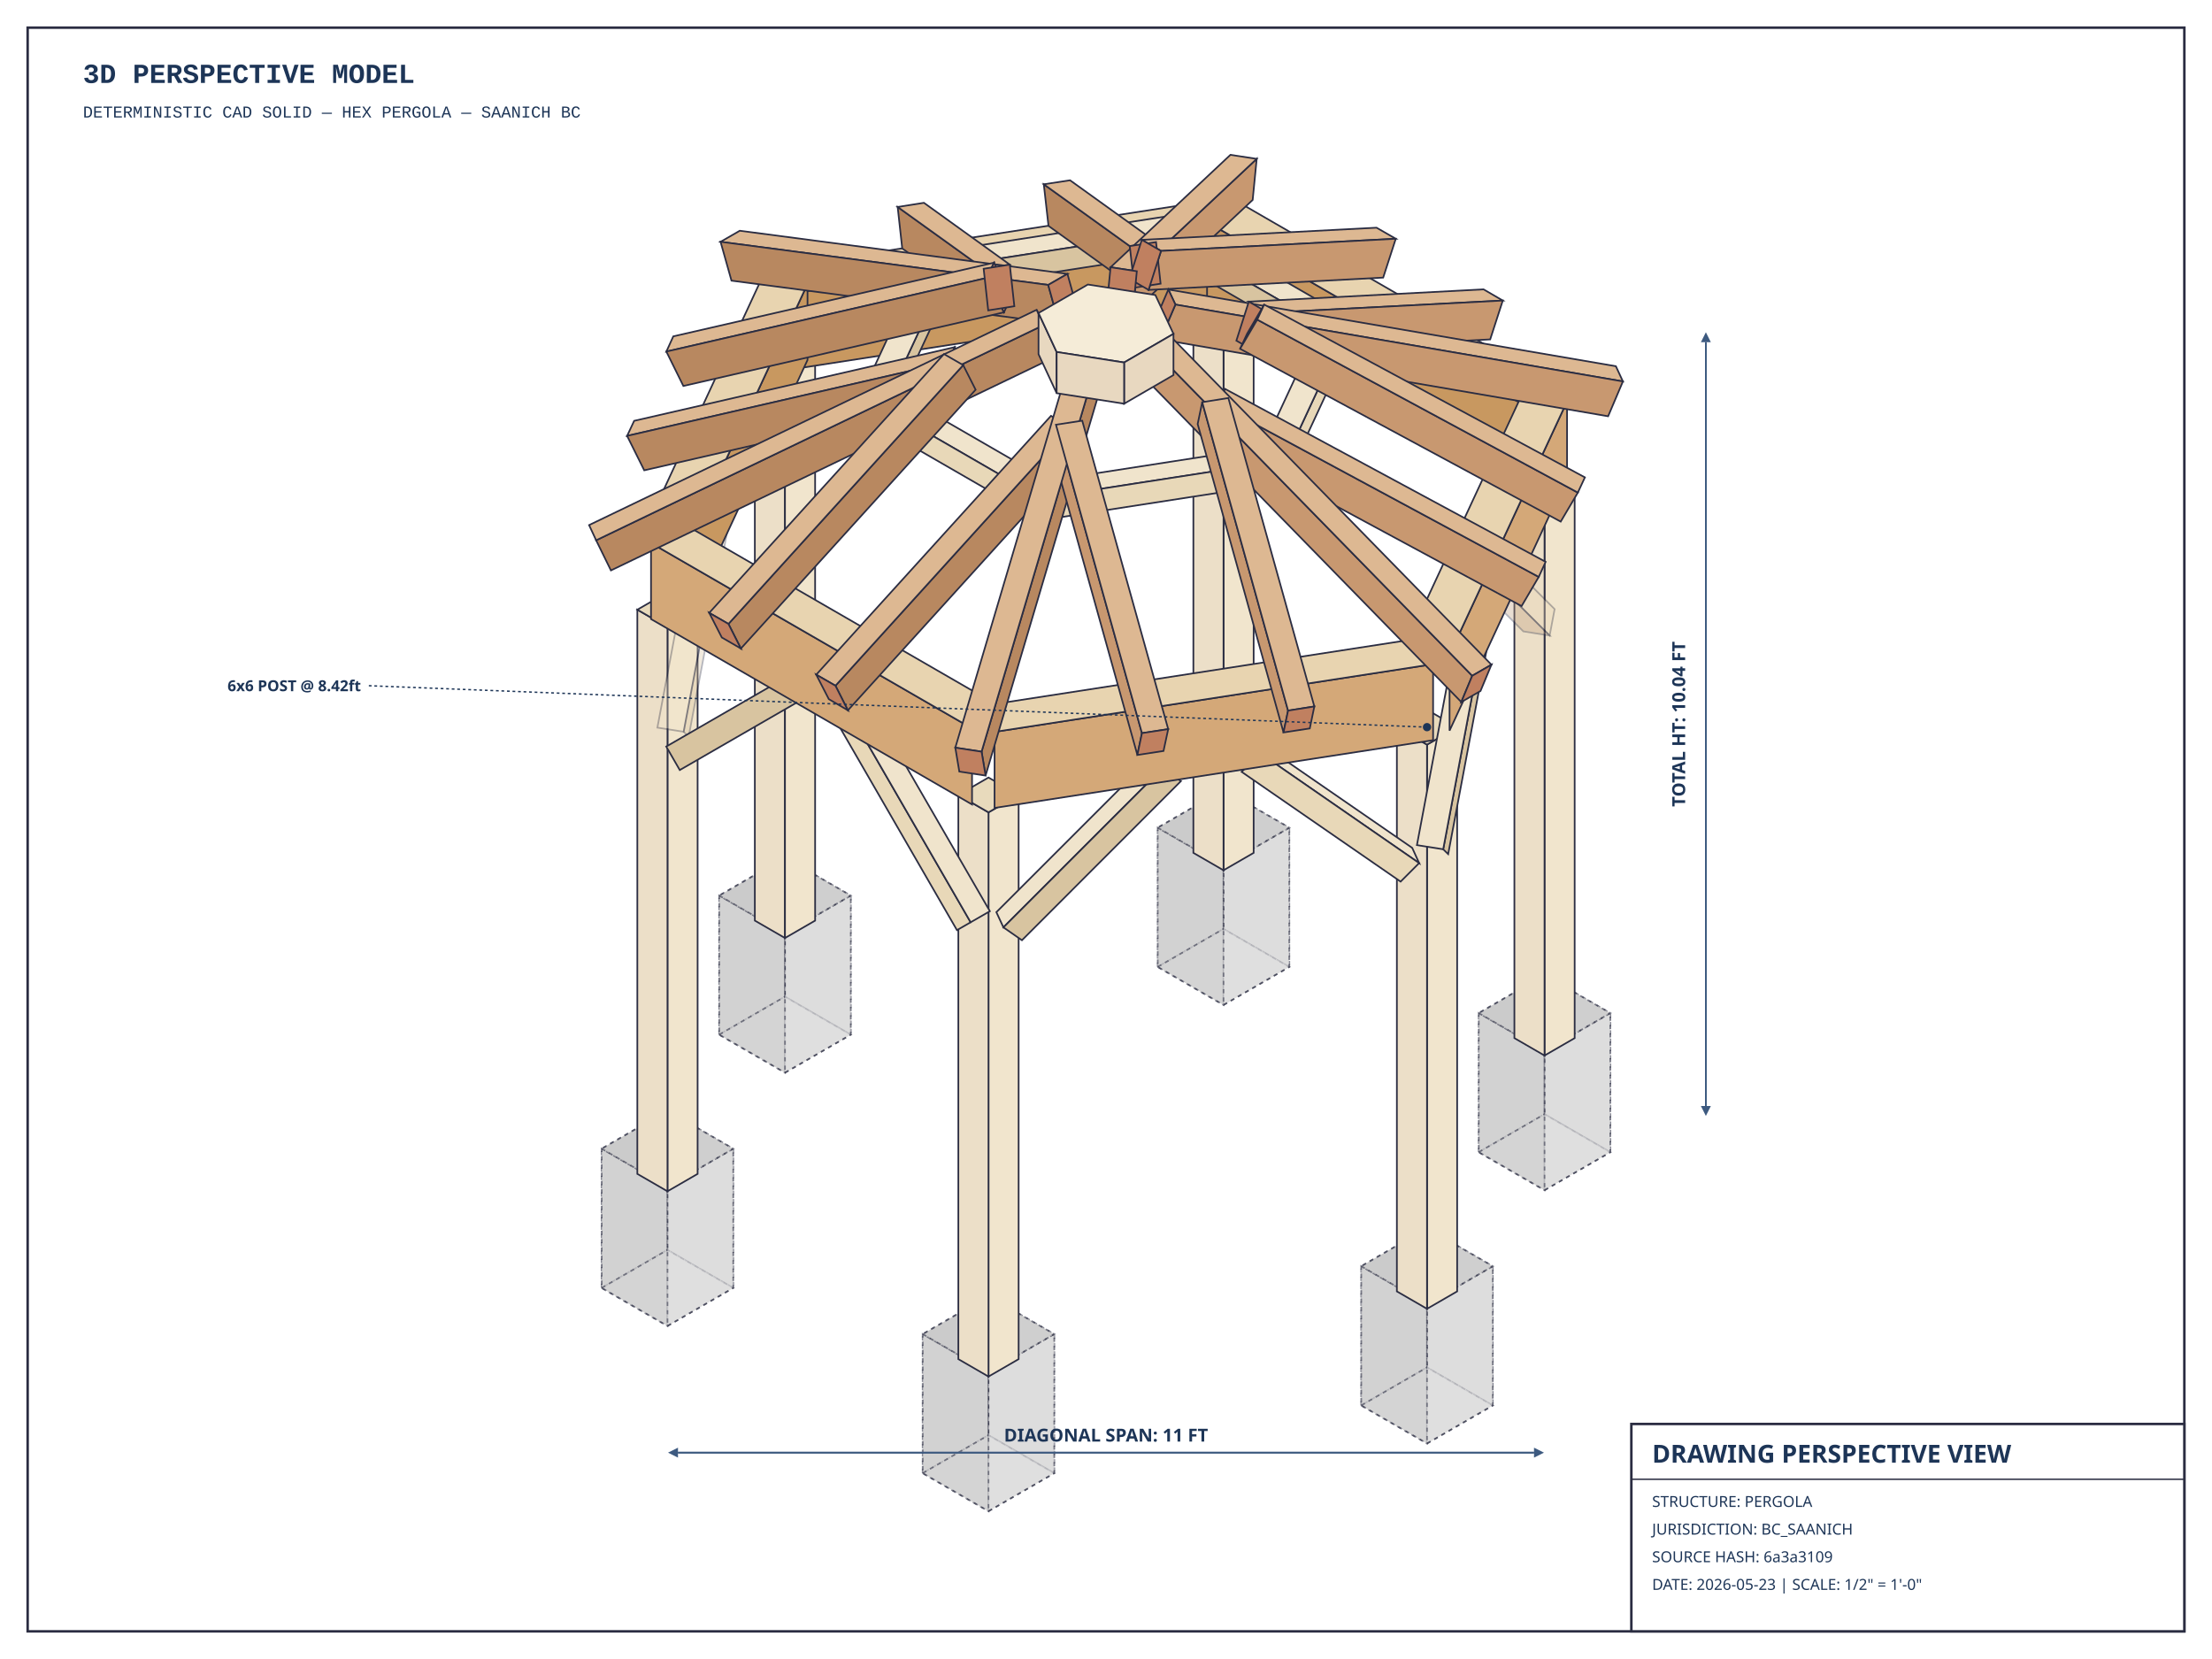
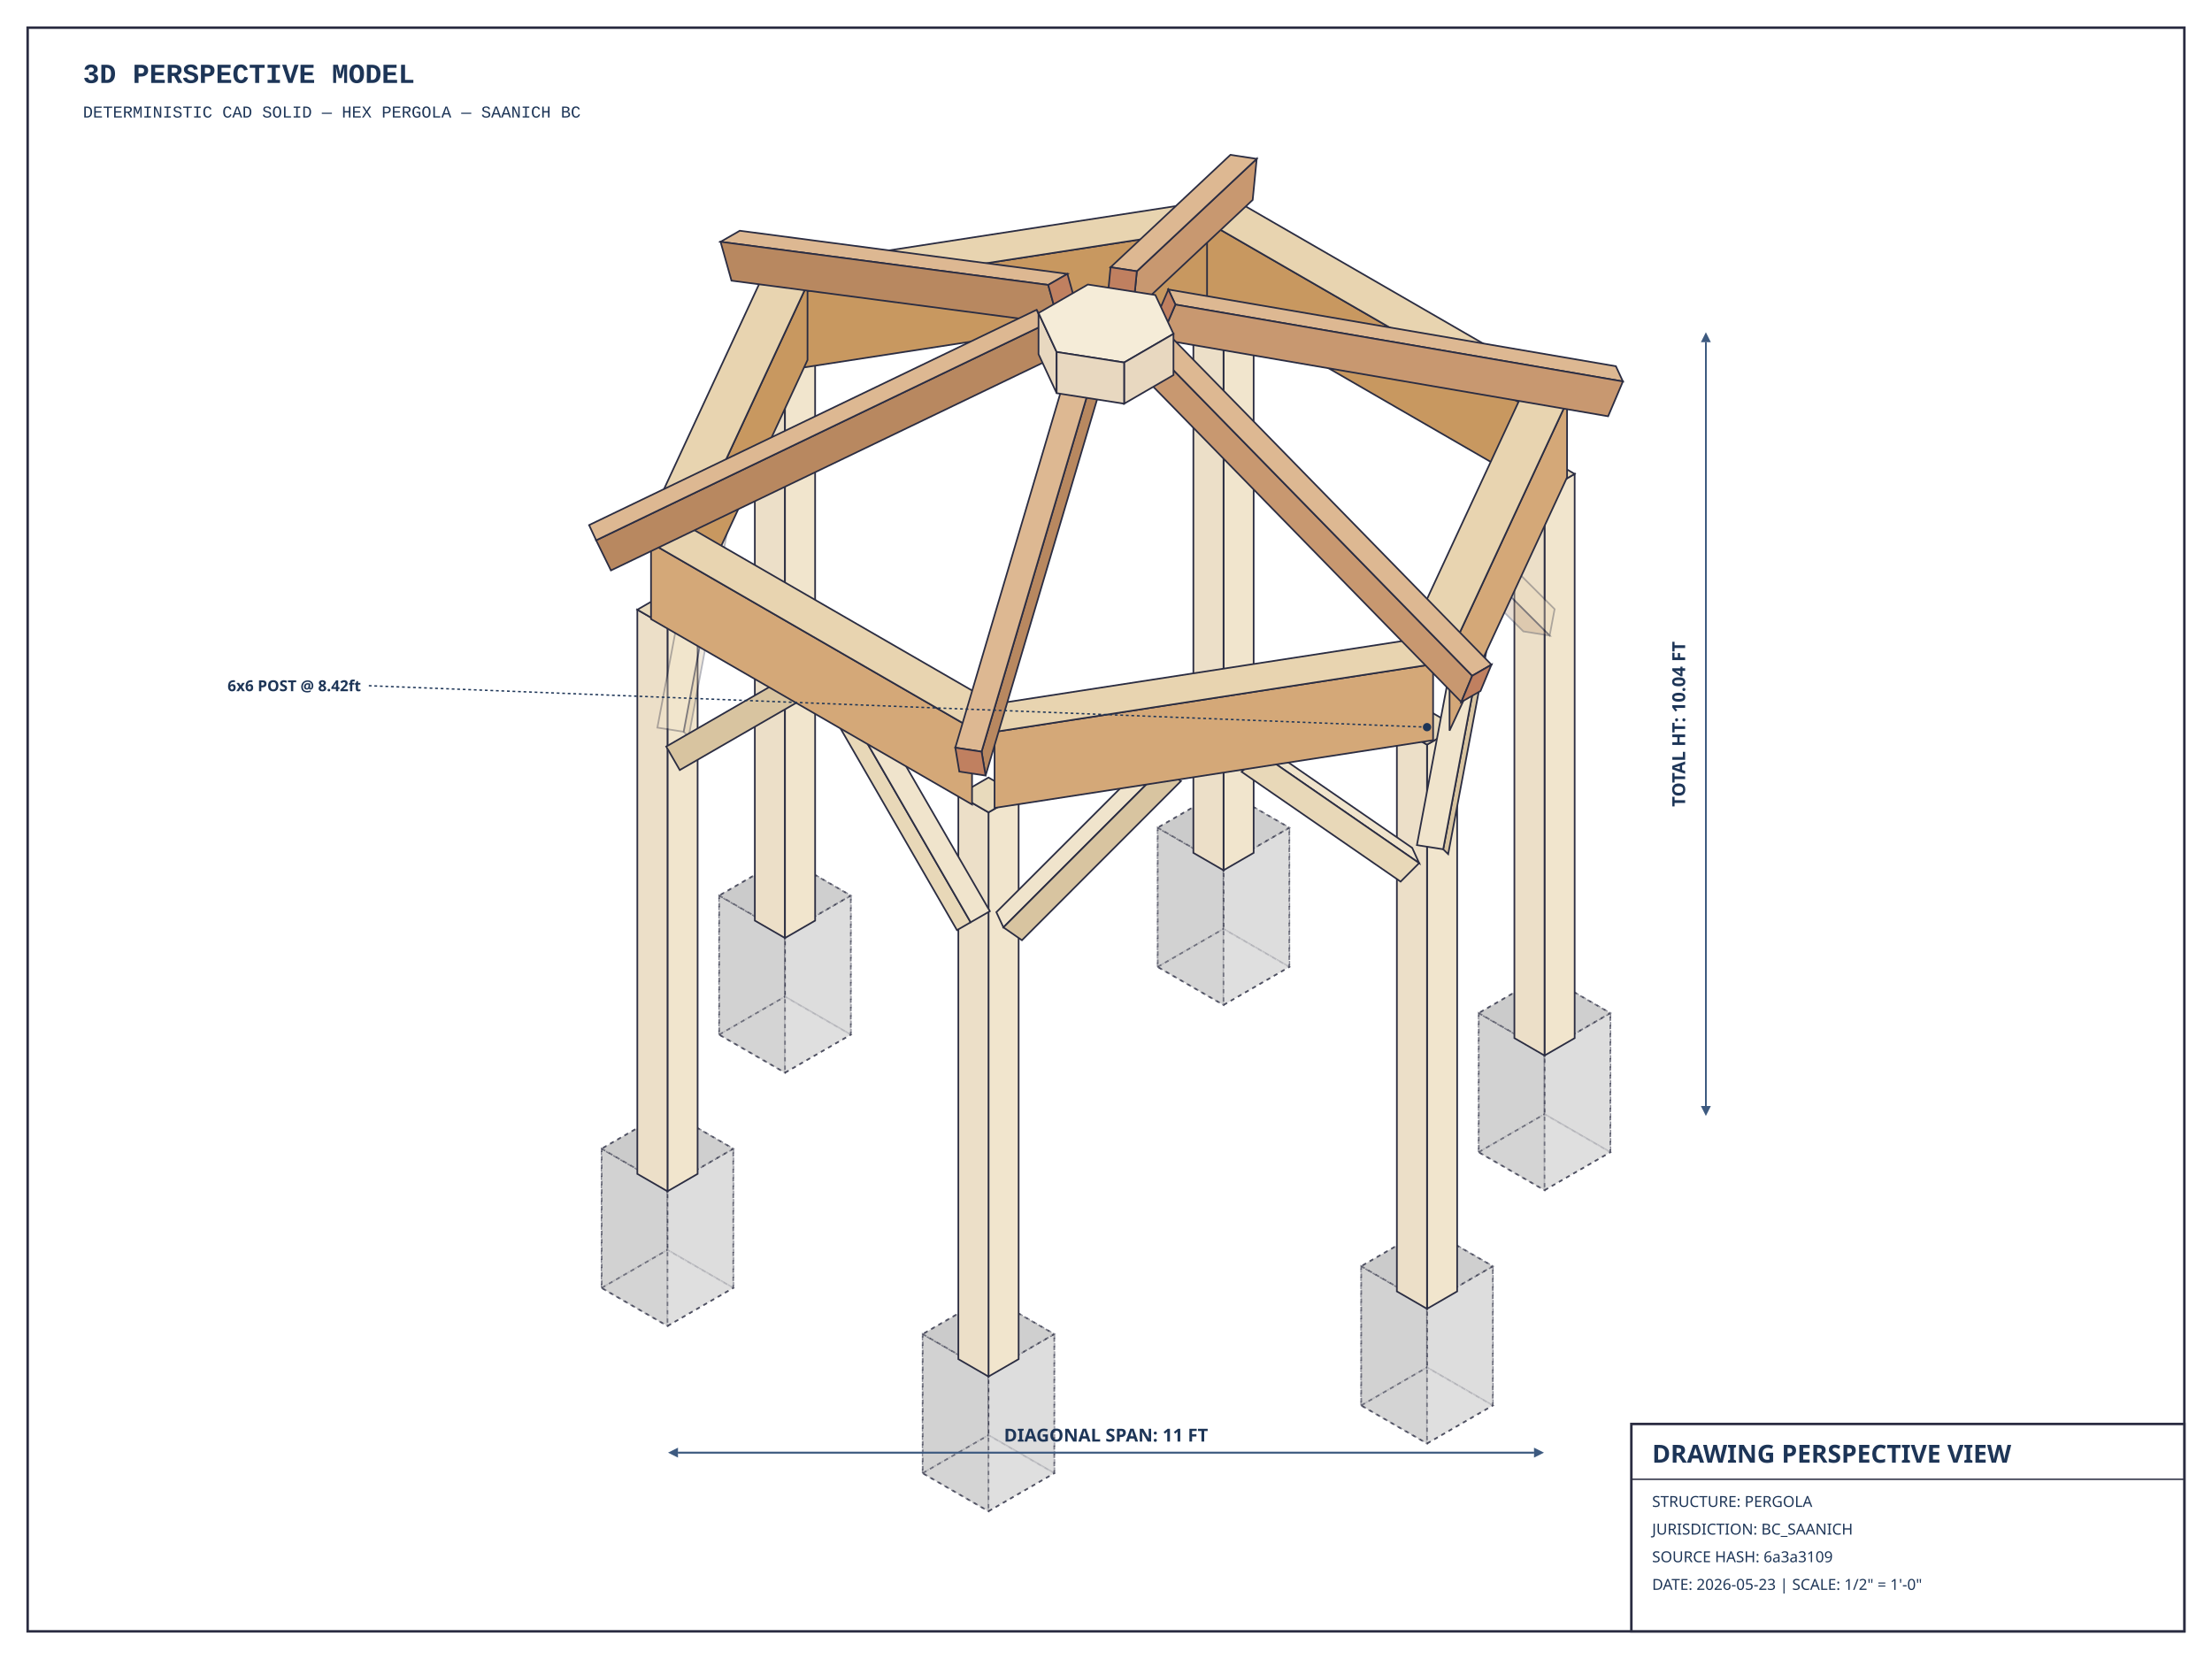
<svg xmlns="http://www.w3.org/2000/svg" viewBox="0 0 1600 1200" width="1600" height="1200">
  <defs>
    <marker id="arrowhead" viewBox="0 0 10 10" refX="0" refY="5" markerWidth="6" markerHeight="6" orient="auto-start-reverse">
      <path d="M 0 0 L 10 5 L 0 10 z" fill="#3d5a80" />
    </marker>
  </defs>
  <rect width="100%" height="100%" fill="#ffffff" />
  <rect x="20" y="20" width="1560" height="1160" fill="none" stroke="#2b2d42" stroke-width="1.8" />
  <polygon points="885.0,671.9 885.0,571.2 932.6,598.7 932.6,699.4" fill="#c0c0c0" stroke="#2b2d42" stroke-width="1.2" stroke-dasharray="3,3" data-role="footing" data-id="FT5" opacity="0.6" />
  <polygon points="837.4,699.4 837.4,598.7 885.0,571.2 885.0,671.9" fill="#b0b0b0" stroke="#2b2d42" stroke-width="1.2" stroke-dasharray="3,3" opacity="0.6" />
  <polygon points="837.4,699.4 885.0,726.9 885.0,626.2 837.4,598.7" fill="#d3d3d3" stroke="#2b2d42" stroke-width="1.2" stroke-dasharray="3,3" opacity="0.6" />
  <polygon points="837.4,699.4 885.0,671.9 932.6,699.4 885.0,726.9" fill="#c8c8c8" stroke="#2b2d42" stroke-width="1.2" stroke-dasharray="3,3" opacity="0.6" />
  <polygon points="567.8,720.9 567.8,620.3 615.4,647.8 615.4,748.4" fill="#c0c0c0" stroke="#2b2d42" stroke-width="1.2" stroke-dasharray="3,3" data-role="footing" data-id="FT4" opacity="0.6" />
  <polygon points="885.0,726.9 932.6,699.4 932.6,598.7 885.0,626.2" fill="#e0e0e0" stroke="#2b2d42" stroke-width="1.2" stroke-dasharray="3,3" opacity="0.6" />
  <polygon points="520.2,748.4 520.2,647.8 567.8,620.3 567.8,720.9" fill="#b0b0b0" stroke="#2b2d42" stroke-width="1.2" stroke-dasharray="3,3" opacity="0.6" />
  <polygon points="520.2,748.4 567.8,775.9 567.8,675.3 520.2,647.8" fill="#d3d3d3" stroke="#2b2d42" stroke-width="1.2" stroke-dasharray="3,3" opacity="0.6" />
  <polygon points="520.2,748.4 567.8,720.9 615.4,748.4 567.8,775.9" fill="#c8c8c8" stroke="#2b2d42" stroke-width="1.2" stroke-dasharray="3,3" opacity="0.6" />
  <polygon points="837.4,598.7 885.0,626.2 932.6,598.7 885.0,571.2" fill="#c8c8c8" stroke="#2b2d42" stroke-width="1.2" stroke-dasharray="3,3" opacity="0.6" />
  <polygon points="567.8,775.9 615.4,748.4 615.4,647.8 567.8,675.3" fill="#e0e0e0" stroke="#2b2d42" stroke-width="1.2" stroke-dasharray="3,3" opacity="0.6" />
  <polygon points="520.2,647.8 567.8,675.3 615.4,647.8 567.8,620.3" fill="#c8c8c8" stroke="#2b2d42" stroke-width="1.2" stroke-dasharray="3,3" opacity="0.6" />
  <polygon points="1117.2,805.9 1117.2,705.3 1164.8,732.8 1164.8,833.4" fill="#c0c0c0" stroke="#2b2d42" stroke-width="1.2" stroke-dasharray="3,3" data-role="footing" data-id="FT6" opacity="0.6" />
  <polygon points="1069.6,833.4 1069.6,732.8 1117.2,705.3 1117.2,805.9" fill="#b0b0b0" stroke="#2b2d42" stroke-width="1.2" stroke-dasharray="3,3" opacity="0.6" />
  <polygon points="1069.6,833.4 1117.2,860.9 1117.2,760.3 1069.6,732.8" fill="#d3d3d3" stroke="#2b2d42" stroke-width="1.2" stroke-dasharray="3,3" opacity="0.6" />
  <polygon points="1069.6,833.4 1117.2,805.9 1164.8,833.4 1117.2,860.9" fill="#c8c8c8" stroke="#2b2d42" stroke-width="1.2" stroke-dasharray="3,3" opacity="0.6" />
  <polygon points="1117.2,860.9 1164.8,833.4 1164.8,732.8 1117.2,760.3" fill="#e0e0e0" stroke="#2b2d42" stroke-width="1.2" stroke-dasharray="3,3" opacity="0.6" />
  <polygon points="1069.6,732.8 1117.2,760.3 1164.8,732.8 1117.2,705.3" fill="#c8c8c8" stroke="#2b2d42" stroke-width="1.2" stroke-dasharray="3,3" opacity="0.6" />
  <polygon points="482.8,904.1 482.8,803.4 530.4,830.9 530.4,931.6" fill="#c0c0c0" stroke="#2b2d42" stroke-width="1.2" stroke-dasharray="3,3" data-role="footing" data-id="FT3" opacity="0.6" />
  <polygon points="435.2,931.6 435.2,830.9 482.8,803.4 482.8,904.1" fill="#b0b0b0" stroke="#2b2d42" stroke-width="1.2" stroke-dasharray="3,3" opacity="0.6" />
  <polygon points="435.2,931.6 482.8,959.1 482.8,858.4 435.2,830.9" fill="#d3d3d3" stroke="#2b2d42" stroke-width="1.2" stroke-dasharray="3,3" opacity="0.6" />
  <polygon points="435.2,931.6 482.8,904.1 530.4,931.6 482.8,959.1" fill="#c8c8c8" stroke="#2b2d42" stroke-width="1.2" stroke-dasharray="3,3" opacity="0.6" />
  <polygon points="482.8,959.1 530.4,931.6 530.4,830.9 482.8,858.4" fill="#e0e0e0" stroke="#2b2d42" stroke-width="1.2" stroke-dasharray="3,3" opacity="0.6" />
  <polygon points="435.2,830.9 482.8,858.4 530.4,830.9 482.8,803.4" fill="#c8c8c8" stroke="#2b2d42" stroke-width="1.2" stroke-dasharray="3,3" opacity="0.6" />
  <polygon points="1032.2,989.1 1032.2,888.4 1079.8,915.9 1079.8,1016.6" fill="#c0c0c0" stroke="#2b2d42" stroke-width="1.2" stroke-dasharray="3,3" data-role="footing" data-id="FT1" opacity="0.6" />
  <polygon points="984.6,1016.6 984.6,915.9 1032.2,888.4 1032.2,989.1" fill="#b0b0b0" stroke="#2b2d42" stroke-width="1.2" stroke-dasharray="3,3" opacity="0.6" />
  <polygon points="984.6,1016.6 1032.2,1044.1 1032.2,943.4 984.6,915.9" fill="#d3d3d3" stroke="#2b2d42" stroke-width="1.2" stroke-dasharray="3,3" opacity="0.6" />
  <polygon points="984.6,1016.6 1032.2,989.1 1079.8,1016.6 1032.2,1044.1" fill="#c8c8c8" stroke="#2b2d42" stroke-width="1.2" stroke-dasharray="3,3" opacity="0.6" />
  <polygon points="715.0,1038.1 715.0,937.5 762.6,965.0 762.6,1065.6" fill="#c0c0c0" stroke="#2b2d42" stroke-width="1.2" stroke-dasharray="3,3" data-role="footing" data-id="FT2" opacity="0.6" />
  <polygon points="1032.2,1044.1 1079.8,1016.6 1079.8,915.9 1032.2,943.4" fill="#e0e0e0" stroke="#2b2d42" stroke-width="1.2" stroke-dasharray="3,3" opacity="0.6" />
  <polygon points="667.4,1065.6 667.4,965.0 715.0,937.5 715.0,1038.1" fill="#b0b0b0" stroke="#2b2d42" stroke-width="1.2" stroke-dasharray="3,3" opacity="0.6" />
  <polygon points="667.4,1065.6 715.0,1093.1 715.0,992.5 667.4,965.0" fill="#d3d3d3" stroke="#2b2d42" stroke-width="1.2" stroke-dasharray="3,3" opacity="0.6" />
  <polygon points="667.4,1065.6 715.0,1038.1 762.6,1065.6 715.0,1093.1" fill="#c8c8c8" stroke="#2b2d42" stroke-width="1.2" stroke-dasharray="3,3" opacity="0.6" />
  <polygon points="984.6,915.9 1032.2,943.4 1079.8,915.9 1032.2,888.4" fill="#c8c8c8" stroke="#2b2d42" stroke-width="1.2" stroke-dasharray="3,3" opacity="0.6" />
  <polygon points="715.0,1093.1 762.6,1065.6 762.6,965.0 715.0,992.5" fill="#e0e0e0" stroke="#2b2d42" stroke-width="1.2" stroke-dasharray="3,3" opacity="0.6" />
  <polygon points="667.4,965.0 715.0,992.5 762.6,965.0 715.0,937.5" fill="#c8c8c8" stroke="#2b2d42" stroke-width="1.2" stroke-dasharray="3,3" opacity="0.6" />
  <polygon points="885.0,629.5 906.8,616.9 906.8,208.8 885.0,221.4" fill="#f1e5cd" stroke="#2b2d42" stroke-width="1.2" data-role="post" data-id="P5" />
  <polygon points="863.2,616.9 885.0,629.5 885.0,221.4 863.2,208.8" fill="#ecdfc8" stroke="#2b2d42" stroke-width="1.2" />
  <polygon points="546.0,665.9 567.8,678.5 567.8,270.4 546.0,257.8" fill="#ecdfc8" stroke="#2b2d42" stroke-width="1.2" data-role="post" data-id="P4" />
  <polygon points="567.8,678.5 589.6,665.9 589.6,257.8 567.8,270.4" fill="#f1e5cd" stroke="#2b2d42" stroke-width="1.2" />
  <polygon points="863.2,208.8 885.0,221.4 906.8,208.8 885.0,196.2" fill="#e8dabc" stroke="#2b2d42" stroke-width="1.2" />
  <polygon points="1117.2,763.5 1139.0,750.9 1139.0,342.8 1117.2,355.4" fill="#f1e5cd" stroke="#2b2d42" stroke-width="1.2" data-role="post" data-id="P6" />
  <polygon points="1095.4,750.9 1117.2,763.5 1117.2,355.4 1095.4,342.8" fill="#ecdfc8" stroke="#2b2d42" stroke-width="1.2" />
  <polygon points="546.0,257.8 567.8,270.4 589.6,257.8 567.8,245.2" fill="#e8dabc" stroke="#2b2d42" stroke-width="1.2" />
  <polygon points="1095.4,342.8 1117.2,355.4 1139.0,342.8 1117.2,330.2" fill="#e8dabc" stroke="#2b2d42" stroke-width="1.2" />
  <polygon points="482.8,861.7 504.6,849.1 504.6,441.0 482.8,453.6" fill="#f1e5cd" stroke="#2b2d42" stroke-width="1.2" data-role="post" data-id="P3" />
  <polygon points="461.0,849.1 482.8,861.7 482.8,453.6 461.0,441.0" fill="#ecdfc8" stroke="#2b2d42" stroke-width="1.2" />
  <polygon points="1032.2,946.7 1054.0,934.1 1054.0,526.0 1032.2,538.6" fill="#f1e5cd" stroke="#2b2d42" stroke-width="1.2" data-role="post" data-id="P1" />
  <polygon points="1010.4,934.1 1032.2,946.7 1032.2,538.6 1010.4,526.0" fill="#ecdfc8" stroke="#2b2d42" stroke-width="1.2" />
  <polygon points="461.0,441.0 482.8,453.6 504.6,441.0 482.8,428.4" fill="#e8dabc" stroke="#2b2d42" stroke-width="1.2" />
  <polygon points="1120.9,459.7 1090.1,428.9 1071.1,425.9 1101.9,456.7" fill="#c0a080" stroke="#2b2d42" stroke-width="1.2" data-role="brace" data-id="Brace5a" opacity="0.35" />
  <polygon points="1120.9,459.7 1124.5,440.6 1093.7,409.8 1090.1,428.9" fill="#e8d8b8" stroke="#2b2d42" stroke-width="1.2" opacity="0.35" />
  <polygon points="498.1,532.9 528.9,369.2 525.3,365.6 494.5,529.3" fill="#d8c4a0" stroke="#2b2d42" stroke-width="1.2" data-role="brace" data-id="Brace2a" opacity="0.35" />
  <polygon points="475.5,526.3 494.5,529.3 525.3,365.6 506.3,362.7" fill="#f0e4cc" stroke="#2b2d42" stroke-width="1.2" opacity="0.35" />
  <polygon points="715.0,995.7 736.8,983.1 736.8,575.0 715.0,587.6" fill="#f1e5cd" stroke="#2b2d42" stroke-width="1.2" data-role="post" data-id="P2" />
  <polygon points="693.2,983.1 715.0,995.7 715.0,587.6 693.2,575.0" fill="#ecdfc8" stroke="#2b2d42" stroke-width="1.2" />
  <polygon points="572.2,267.2 889.4,218.2 889.4,163.2 572.2,212.2" fill="#c89860" stroke="#2b2d42" stroke-width="1.2" data-role="beam" data-id="B4" />
  <polygon points="563.4,193.4 572.2,212.2 889.4,163.2 880.6,144.4" fill="#e8d4b0" stroke="#2b2d42" stroke-width="1.2" />
  <polygon points="1010.4,526.0 1032.2,538.6 1054.0,526.0 1032.2,513.4" fill="#e8dabc" stroke="#2b2d42" stroke-width="1.2" />
  <polygon points="873.1,215.6 1105.3,349.7 1105.3,294.7 873.1,160.6" fill="#c89860" stroke="#2b2d42" stroke-width="1.2" data-role="beam" data-id="B5" />
  <polygon points="896.9,146.9 873.1,160.6 1105.3,294.7 1129.1,281.0" fill="#e8d4b0" stroke="#2b2d42" stroke-width="1.2" />
  <polygon points="491.7,557.0 575.9,508.4 566.1,491.4 481.9,540.0" fill="#d8c4a0" stroke="#2b2d42" stroke-width="1.2" data-role="brace" data-id="Brace1b" />
  <polygon points="1047.5,617.8 1078.3,454.2 1074.7,450.6 1043.9,614.3" fill="#d8c4a0" stroke="#2b2d42" stroke-width="1.2" data-role="brace" data-id="Brace5b" />
  <polygon points="1024.9,611.3 1043.9,614.3 1074.7,450.6 1055.7,447.7" fill="#f0e4cc" stroke="#2b2d42" stroke-width="1.2" />
  <polygon points="693.2,575.0 715.0,587.6 736.8,575.0 715.0,562.4" fill="#e8dabc" stroke="#2b2d42" stroke-width="1.2" />
  <polygon points="499.1,443.5 584.1,260.4 584.1,205.4 499.1,388.5" fill="#c89860" stroke="#2b2d42" stroke-width="1.2" data-role="beam" data-id="B3" />
  <polygon points="1026.5,624.3 1021.5,613.3 906.4,533.9 911.5,544.8" fill="#f0e4cc" stroke="#2b2d42" stroke-width="1.2" data-role="brace" data-id="Brace0a" />
  <polygon points="1013.1,637.7 1026.5,624.3 911.5,544.8 898.1,558.3" fill="#e8d8b8" stroke="#2b2d42" stroke-width="1.2" />
  <polygon points="466.5,383.5 499.1,388.5 584.1,205.4 551.5,200.3" fill="#e8d4b0" stroke="#2b2d42" stroke-width="1.2" />
  <polygon points="692.2,672.8 702.1,667.1 617.9,521.3 608.0,527.0" fill="#e8d8b8" stroke="#2b2d42" stroke-width="1.2" data-role="brace" data-id="Brace1a" />
  <polygon points="702.1,667.1 716.0,659.1 631.7,513.3 617.9,521.3" fill="#f0e4cc" stroke="#2b2d42" stroke-width="1.2" />
  <polygon points="720.7,659.8 725.8,670.8 840.8,555.8 835.7,544.8" fill="#f0e4cc" stroke="#2b2d42" stroke-width="1.2" data-role="brace" data-id="Brace0b" />
  <polygon points="739.2,680.1 854.2,565.0 840.8,555.8 725.8,670.8" fill="#d8c4a0" stroke="#2b2d42" stroke-width="1.2" />
  <polygon points="1133.5,345.3 1133.5,290.3 1048.5,473.5 1048.5,528.5" fill="#d4a878" stroke="#2b2d42" stroke-width="1.2" data-role="beam" data-id="B6" />
  <polygon points="1133.5,290.3 1100.9,285.3 1015.9,468.4 1048.5,473.5" fill="#e8d4b0" stroke="#2b2d42" stroke-width="1.2" />
  <polygon points="703.1,581.9 703.1,526.9 470.9,392.8 470.9,447.8" fill="#d4a878" stroke="#2b2d42" stroke-width="1.2" data-role="beam" data-id="B2" />
  <polygon points="703.1,526.9 726.9,513.2 494.7,379.1 470.9,392.8" fill="#e8d4b0" stroke="#2b2d42" stroke-width="1.2" />
  <polygon points="1036.6,535.4 1036.6,480.4 719.4,529.4 719.4,584.4" fill="#d4a878" stroke="#2b2d42" stroke-width="1.2" data-role="beam" data-id="B1" />
  <polygon points="1036.6,480.4 1027.8,461.6 710.6,510.6 719.4,529.4" fill="#e8d4b0" stroke="#2b2d42" stroke-width="1.2" />
-   <polygon points="676.0,182.5 681.0,193.5 847.0,167.8 841.9,156.8" fill="#f0e4cc" stroke="#2b2d42" stroke-width="1.2" data-role="purlin" data-id="Purlin4" />
-   <polygon points="681.0,209.5 847.0,183.8 847.0,167.8 681.0,193.5" fill="#d8c4a0" stroke="#2b2d42" stroke-width="1.2" />
-   <polygon points="851.4,158.3 837.5,166.3 959.0,236.5 972.9,228.5" fill="#f0e4cc" stroke="#2b2d42" stroke-width="1.2" data-role="purlin" data-id="Purlin5" />
-   <polygon points="837.5,182.4 959.0,252.5 959.0,236.5 837.5,166.3" fill="#d8c4a0" stroke="#2b2d42" stroke-width="1.2" />
-   <polygon points="643.5,301.3 688.0,205.5 688.0,189.5 643.5,285.3" fill="#d8c4a0" stroke="#2b2d42" stroke-width="1.2" data-role="purlin" data-id="Purlin3" />
-   <polygon points="624.5,282.4 643.5,285.3 688.0,189.5 669.0,186.5" fill="#f0e4cc" stroke="#2b2d42" stroke-width="1.2" />
-   <polygon points="975.5,250.0 975.5,233.9 931.0,329.8 931.0,345.8" fill="#e8d8b8" stroke="#2b2d42" stroke-width="1.2" data-role="purlin" data-id="Purlin6" />
-   <polygon points="975.5,233.9 956.5,231.0 912.0,326.8 931.0,329.8" fill="#f0e4cc" stroke="#2b2d42" stroke-width="1.2" />
-   <polygon points="748.6,358.0 762.5,350.0 641.0,279.8 627.1,287.8" fill="#f0e4cc" stroke="#2b2d42" stroke-width="1.2" data-role="purlin" data-id="Purlin2" />
-   <polygon points="748.6,374.0 748.6,358.0 627.1,287.8 627.1,303.9" fill="#e8d8b8" stroke="#2b2d42" stroke-width="1.2" />
-   <polygon points="924.0,333.8 919.0,322.8 753.0,348.5 758.1,359.5" fill="#f0e4cc" stroke="#2b2d42" stroke-width="1.2" data-role="purlin" data-id="Purlin1" />
-   <polygon points="924.0,349.8 924.0,333.8 758.1,359.5 758.1,375.5" fill="#e8d8b8" stroke="#2b2d42" stroke-width="1.2" />
-   <polygon points="758.4,163.4 820.5,208.1 817.2,178.0 755.0,133.3" fill="#b88860" stroke="#2b2d42" stroke-width="1.2" data-role="rafter" data-id="Jack3b" />
-   <polygon points="774.0,130.4 755.0,133.3 817.2,178.0 836.2,175.1" fill="#ddb892" stroke="#2b2d42" stroke-width="1.2" />
  <polygon points="906.1,144.6 909.0,114.9 822.3,196.2 819.4,225.9" fill="#c89870" stroke="#2b2d42" stroke-width="1.2" data-role="rafter" data-id="R5" />
-   <polygon points="652.6,179.7 714.8,224.5 711.5,194.4 649.3,149.7" fill="#b88860" stroke="#2b2d42" stroke-width="1.2" data-role="rafter" data-id="Jack3a" />
  <polygon points="909.0,114.9 890.0,112.0 803.3,193.3 822.3,196.2" fill="#ddb892" stroke="#2b2d42" stroke-width="1.2" />
-   <polygon points="668.3,146.7 649.3,149.7 711.5,194.4 730.4,191.4" fill="#ddb892" stroke="#2b2d42" stroke-width="1.2" />
-   <polygon points="1009.6,172.7 995.7,164.7 825.9,173.5 839.8,181.5" fill="#ddb892" stroke="#2b2d42" stroke-width="1.2" data-role="rafter" data-id="Jack4a" />
-   <polygon points="1000.5,200.8 1009.6,172.7 839.8,181.5 830.8,209.7" fill="#c89870" stroke="#2b2d42" stroke-width="1.2" />
  <polygon points="535.1,166.9 521.2,174.9 758.2,206.1 772.1,198.1" fill="#ddb892" stroke="#2b2d42" stroke-width="1.2" data-role="rafter" data-id="R4" />
  <polygon points="529.1,203.0 766.0,234.2 758.2,206.1 521.2,174.9" fill="#b88860" stroke="#2b2d42" stroke-width="1.2" />
-   <polygon points="1087.0,217.4 1073.1,209.3 903.3,218.2 917.2,226.2" fill="#ddb892" stroke="#2b2d42" stroke-width="1.2" data-role="rafter" data-id="Jack4b" />
-   <polygon points="1077.9,245.5 1087.0,217.4 917.2,226.2 908.2,254.4" fill="#c89870" stroke="#2b2d42" stroke-width="1.2" />
-   <polygon points="487.0,243.3 482.0,254.3 713.9,201.0 719.0,190.0" fill="#ddb892" stroke="#2b2d42" stroke-width="1.2" data-role="rafter" data-id="Jack2b" />
-   <polygon points="494.3,279.2 726.2,225.9 713.9,201.0 482.0,254.3" fill="#b88860" stroke="#2b2d42" stroke-width="1.2" />
-   <polygon points="839.5,205.2 836.2,175.1 817.2,178.0 820.5,208.1" fill="#c08060" stroke="#2b2d42" stroke-width="1.2" />
-   <polygon points="830.8,209.7 839.8,181.5 825.9,173.5 816.9,201.7" fill="#c08060" stroke="#2b2d42" stroke-width="1.2" />
-   <polygon points="731.3,214.9 719.0,190.0 713.9,201.0 726.2,225.9" fill="#c08060" stroke="#2b2d42" stroke-width="1.2" />
-   <polygon points="733.7,221.5 730.4,191.4 711.5,194.4 714.8,224.5" fill="#c08060" stroke="#2b2d42" stroke-width="1.2" />
  <polygon points="1173.9,275.9 1168.8,264.9 845.1,209.4 850.2,220.3" fill="#ddb892" stroke="#2b2d42" stroke-width="1.2" data-role="rafter" data-id="R6" />
  <polygon points="1163.2,301.1 1173.9,275.9 850.2,220.3 839.4,245.5" fill="#c89870" stroke="#2b2d42" stroke-width="1.2" />
-   <polygon points="458.7,304.4 453.6,315.3 685.6,262.0 690.6,251.1" fill="#ddb892" stroke="#2b2d42" stroke-width="1.2" data-role="rafter" data-id="Jack2a" />
-   <polygon points="466.0,340.2 697.9,286.9 685.6,262.0 453.6,315.3" fill="#b88860" stroke="#2b2d42" stroke-width="1.2" />
-   <polygon points="908.2,254.4 917.2,226.2 903.3,218.2 894.3,246.4" fill="#c08060" stroke="#2b2d42" stroke-width="1.2" />
-   <polygon points="897.0,252.3 909.4,231.2 914.4,220.3 902.1,241.3" fill="#c08060" stroke="#2b2d42" stroke-width="1.2" data-role="rafter" data-id="Jack5a" />
-   <polygon points="1128.9,377.3 1141.3,356.3 909.4,231.2 897.0,252.3" fill="#c89870" stroke="#2b2d42" stroke-width="1.2" />
  <polygon points="819.4,225.9 822.3,196.2 803.3,193.3 800.4,223.0" fill="#c08060" stroke="#2b2d42" stroke-width="1.2" />
-   <polygon points="1141.3,356.3 1146.4,345.3 914.4,220.3 909.4,231.2" fill="#ddb892" stroke="#2b2d42" stroke-width="1.2" />
  <polygon points="779.9,226.1 772.1,198.1 758.2,206.1 766.0,234.2" fill="#c08060" stroke="#2b2d42" stroke-width="1.2" />
  <polygon points="839.4,245.5 850.2,220.3 845.1,209.4 834.3,234.6" fill="#c08060" stroke="#2b2d42" stroke-width="1.2" />
  <polygon points="760.6,246.0 749.8,224.1 754.9,235.1 765.7,256.9" fill="#c08060" stroke="#2b2d42" stroke-width="1.2" data-role="rafter" data-id="R3" />
-   <polygon points="703.0,275.9 690.6,251.1 685.6,262.0 697.9,286.9" fill="#c08060" stroke="#2b2d42" stroke-width="1.2" />
  <polygon points="441.9,412.6 765.7,256.9 754.9,235.1 431.2,390.8" fill="#b88860" stroke="#2b2d42" stroke-width="1.2" />
  <polygon points="426.1,379.8 431.2,390.8 754.9,235.1 749.8,224.1" fill="#ddb892" stroke="#2b2d42" stroke-width="1.2" />
-   <polygon points="868.7,313.3 881.0,292.3 886.1,281.3 873.8,302.4" fill="#c08060" stroke="#2b2d42" stroke-width="1.2" data-role="rafter" data-id="Jack5b" />
-   <polygon points="1100.6,438.4 1113.0,417.3 881.0,292.3 868.7,313.3" fill="#c89870" stroke="#2b2d42" stroke-width="1.2" />
-   <polygon points="1113.0,417.3 1118.0,406.4 886.1,281.3 881.0,292.3" fill="#ddb892" stroke="#2b2d42" stroke-width="1.2" />
-   <polygon points="535.9,469.1 705.7,281.9 696.7,264.1 526.9,451.3" fill="#b88860" stroke="#2b2d42" stroke-width="1.2" data-role="rafter" data-id="Jack1b" />
-   <polygon points="513.0,443.3 526.9,451.3 696.7,264.1 682.8,256.1" fill="#ddb892" stroke="#2b2d42" stroke-width="1.2" />
-   <polygon points="522.1,461.1 535.9,469.1 526.9,451.3 513.0,443.3" fill="#c08060" stroke="#2b2d42" stroke-width="1.2" />
  <polygon points="1057.0,507.8 1064.9,488.8 827.9,246.4 820.1,265.3" fill="#c89870" stroke="#2b2d42" stroke-width="1.2" data-role="rafter" data-id="R1" />
  <polygon points="1064.9,488.8 1078.8,480.8 841.8,238.3 827.9,246.4" fill="#ddb892" stroke="#2b2d42" stroke-width="1.2" />
-   <polygon points="928.4,529.8 931.7,514.0 869.6,290.9 866.3,306.7" fill="#c89870" stroke="#2b2d42" stroke-width="1.2" data-role="rafter" data-id="Jack0a" />
-   <polygon points="613.3,513.8 783.1,326.6 774.1,308.8 604.3,496.0" fill="#b88860" stroke="#2b2d42" stroke-width="1.2" data-role="rafter" data-id="Jack1a" />
-   <polygon points="590.4,488.0 604.3,496.0 774.1,308.8 760.2,300.8" fill="#ddb892" stroke="#2b2d42" stroke-width="1.2" />
-   <polygon points="931.7,514.0 950.7,511.0 888.5,287.9 869.6,290.9" fill="#ddb892" stroke="#2b2d42" stroke-width="1.2" />
  <polygon points="712.9,561.0 799.6,268.5 796.7,251.2 710.0,543.7" fill="#b88860" stroke="#2b2d42" stroke-width="1.2" data-role="rafter" data-id="R2" />
-   <polygon points="822.7,546.1 826.0,530.3 763.8,307.2 760.5,323.1" fill="#c89870" stroke="#2b2d42" stroke-width="1.2" data-role="rafter" data-id="Jack0b" />
  <polygon points="691.0,540.8 710.0,543.7 796.7,251.2 777.7,248.3" fill="#ddb892" stroke="#2b2d42" stroke-width="1.2" />
  <polygon points="1057.0,507.8 1070.9,499.8 1078.8,480.8 1064.9,488.8" fill="#c08060" stroke="#2b2d42" stroke-width="1.2" />
-   <polygon points="599.5,505.7 613.3,513.8 604.3,496.0 590.4,488.0" fill="#c08060" stroke="#2b2d42" stroke-width="1.2" />
-   <polygon points="826.0,530.3 845.0,527.4 782.8,304.3 763.8,307.2" fill="#ddb892" stroke="#2b2d42" stroke-width="1.2" />
-   <polygon points="928.4,529.8 947.4,526.9 950.7,511.0 931.7,514.0" fill="#c08060" stroke="#2b2d42" stroke-width="1.2" />
-   <polygon points="822.7,546.1 841.6,543.2 845.0,527.4 826.0,530.3" fill="#c08060" stroke="#2b2d42" stroke-width="1.2" />
  <polygon points="693.9,558.1 712.9,561.0 710.0,543.7 691.0,540.8" fill="#c08060" stroke="#2b2d42" stroke-width="1.2" />
  <polygon points="764.3,284.4 751.2,256.2 751.2,226.4 764.3,254.6" fill="#e8d8c0" stroke="#2b2d42" stroke-width="1.2" data-role="hub" data-id="HUB" />
  <polygon points="813.1,262.2 764.3,254.6 751.2,226.4 786.9,205.8 835.7,213.4 848.8,241.5" fill="#f5ecd8" stroke="#2b2d42" stroke-width="1.2" />
  <polygon points="848.8,271.3 813.1,292.0 813.1,262.2 848.8,241.5" fill="#e8d8c0" stroke="#2b2d42" stroke-width="1.2" />
  <polygon points="813.1,292.0 764.3,284.4 764.3,254.6 813.1,262.2" fill="#e8d8c0" stroke="#2b2d42" stroke-width="1.2" />
  <g data-role="dimension">
    <line x1="1233.906" y1="247.525" x2="1233.906" y2="800.0" stroke="#3d5a80" stroke-width="1.2" />
    <line x1="1233.906" y1="247.525" x2="1233.906" y2="800.0" stroke="#3d5a80" stroke-width="1.2" marker-start="url(#arrowhead)" marker-end="url(#arrowhead)" />
    <text x="1218.906" y="523.763" text-anchor="middle" transform="rotate(-90,1218.906,523.7625)" font-family="sans-serif" font-size="13" font-weight="bold" fill="#1d3557">TOTAL HT: 10.04 FT</text>
  </g>
  <g data-role="dimension">
    <line x1="490.405" y1="1050.737" x2="1109.595" y2="1050.737" stroke="#3d5a80" stroke-width="1.2" />
    <line x1="490.405" y1="1050.737" x2="1109.595" y2="1050.737" stroke="#3d5a80" stroke-width="1.2" marker-start="url(#arrowhead)" marker-end="url(#arrowhead)" />
    <text x="800.0" y="1042.737" text-anchor="middle" font-family="sans-serif" font-size="13" font-weight="bold" fill="#1d3557">DIAGONAL SPAN: 11 FT</text>
  </g>
  <g data-role="dimension">
    <line x1="1032.203" y1="525.962" x2="266.094" y2="495.962" stroke="#1d3557" stroke-width="1" stroke-dasharray="2,2" />
    <circle cx="1032.203" cy="525.962" r="3" fill="#1d3557" />
    <text x="261.094" y="499.962" text-anchor="end" font-family="sans-serif" font-size="11" font-weight="bold" fill="#1d3557">6x6 POST @ 8.42ft</text>
  </g>
  <g transform="translate(60,60)" font-family="Courier New, monospace" fill="#1d3557">
    <text x="0" y="0" font-size="20" font-weight="bold">3D PERSPECTIVE MODEL</text>
    <text x="0" y="25" font-size="12">DETERMINISTIC CAD SOLID — HEX PERGOLA — SAANICH BC</text>
  </g>
  <g data-role="title-block" transform="translate(1180, 1030)">
    <rect width="400" height="150" fill="#ffffff" stroke="#2b2d42" stroke-width="1.8" />
    <line x1="0" y1="40" x2="400" y2="40" stroke="#2b2d42" stroke-width="1" />
    <text x="15" y="28" font-family="sans-serif" font-size="18" font-weight="bold" fill="#1d3557">DRAWING PERSPECTIVE VIEW</text>
    <text x="15" y="60" font-family="sans-serif" font-size="11" fill="#1d3557">STRUCTURE: PERGOLA</text>
    <text x="15" y="80" font-family="sans-serif" font-size="11" fill="#1d3557">JURISDICTION: BC_SAANICH</text>
    <text x="15" y="100" font-family="sans-serif" font-size="11" fill="#1d3557">SOURCE HASH: 6a3a3109</text>
    <text x="15" y="120" font-family="sans-serif" font-size="11" fill="#1d3557">DATE: 2026-05-23 | SCALE: 1/2" = 1'-0"</text>
  </g>
  <g style="visibility:hidden; display:none;">
    <text>4:12</text>
    <text>28.71</text>
    <text>9.1</text>
  </g>
</svg>
